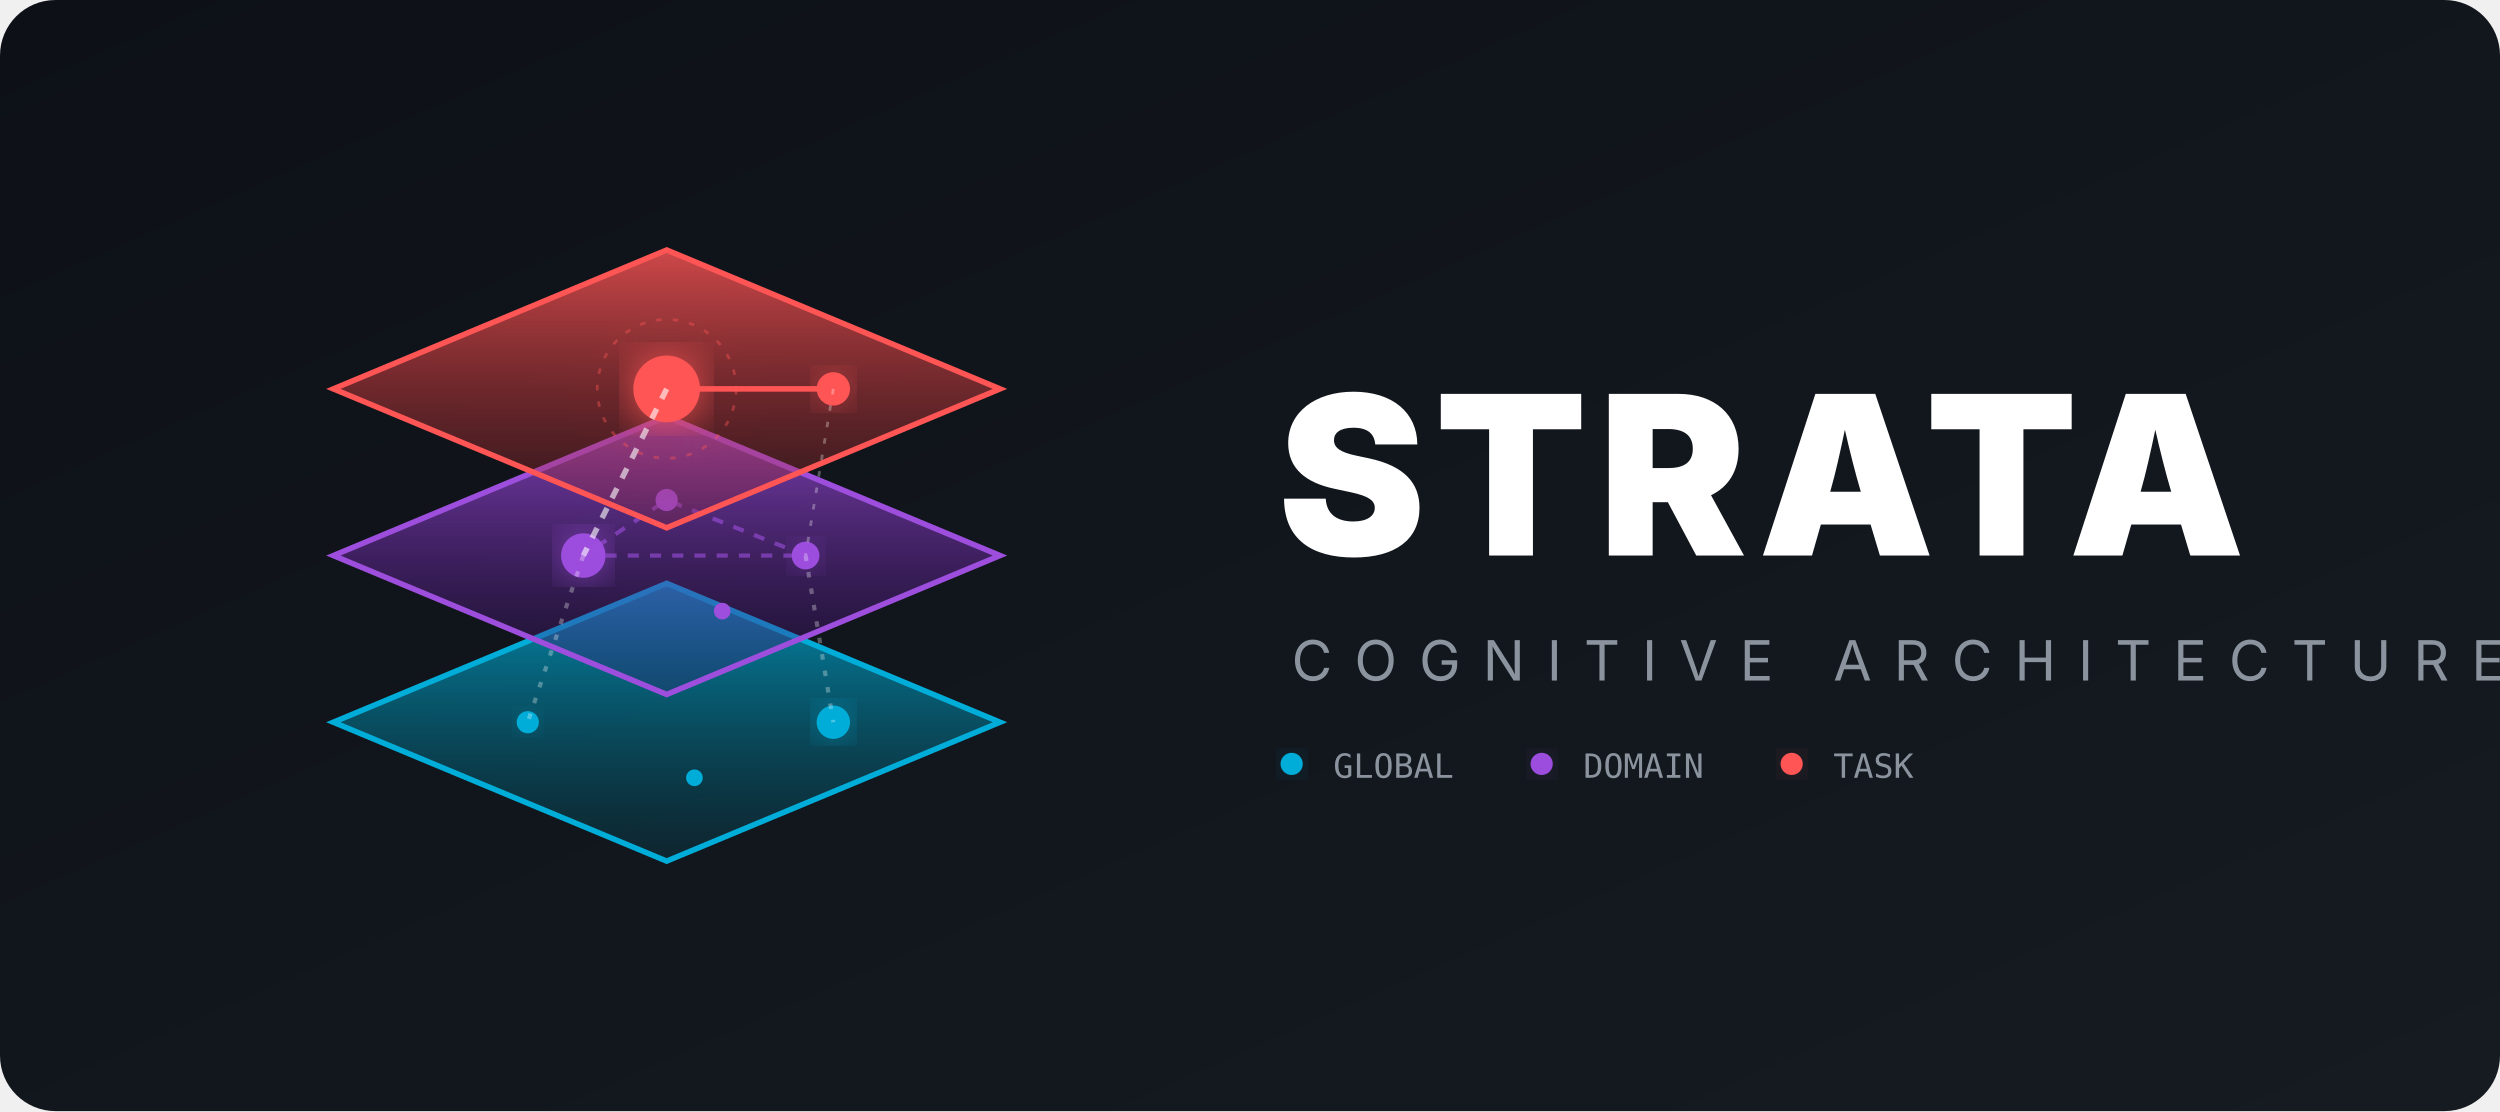
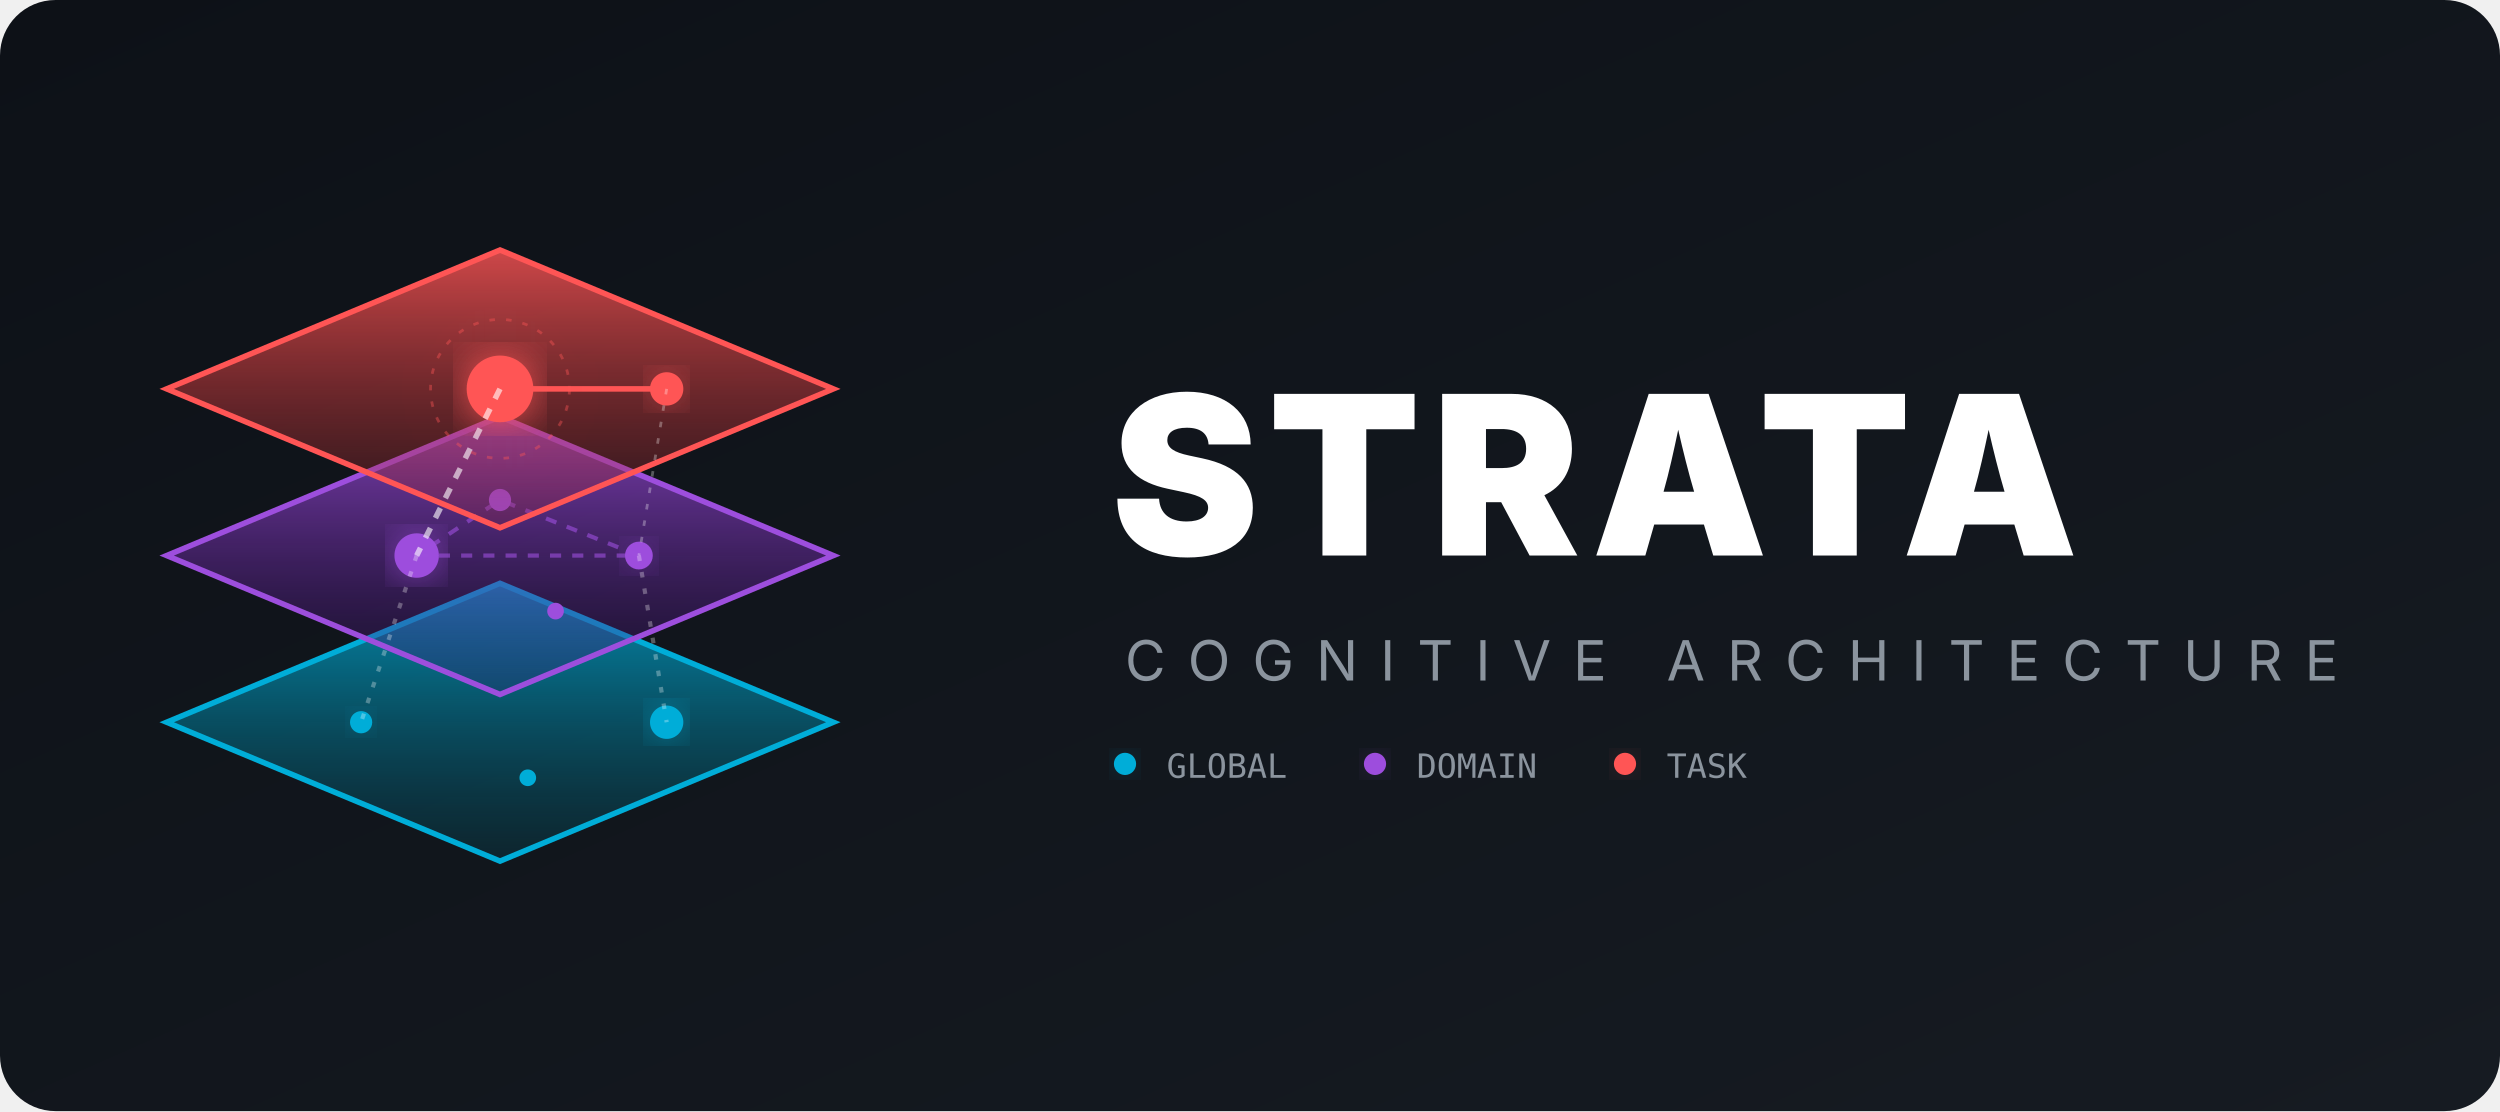
<svg xmlns="http://www.w3.org/2000/svg" viewBox="0 0 900 400" width="900" height="400">
  <defs>
    <linearGradient id="bg" x1="0%" y1="0%" x2="100%" y2="100%">
      <stop offset="0%" stop-color="#0d1117" />
      <stop offset="100%" stop-color="#161b22" />
    </linearGradient>
    <linearGradient id="tier1" x1="0%" y1="0%" x2="0%" y2="100%">
      <stop offset="0%" stop-color="#00ADD8" stop-opacity="0.8" />
      <stop offset="100%" stop-color="#005f73" stop-opacity="0.2" />
    </linearGradient>
    <linearGradient id="tier2" x1="0%" y1="0%" x2="0%" y2="100%">
      <stop offset="0%" stop-color="#9d4edd" stop-opacity="0.8" />
      <stop offset="100%" stop-color="#3c096c" stop-opacity="0.2" />
    </linearGradient>
    <linearGradient id="tier3" x1="0%" y1="0%" x2="0%" y2="100%">
      <stop offset="0%" stop-color="#ff5555" stop-opacity="0.8" />
      <stop offset="100%" stop-color="#9b2226" stop-opacity="0.2" />
    </linearGradient>
    <filter id="glow" x="-20%" y="-20%" width="140%" height="140%">
      <feGaussianBlur stdDeviation="8" result="blur" />
      <feMerge>
        <feMergeNode in="blur" />
        <feMergeNode in="SourceGraphic" />
      </feMerge>
    </filter>
    <filter id="textGlow" x="-20%" y="-20%" width="140%" height="140%">
      <feGaussianBlur stdDeviation="3" result="blur" />
      <feMerge>
        <feMergeNode in="blur" />
        <feMergeNode in="SourceGraphic" />
      </feMerge>
    </filter>
  </defs>
  <rect width="100%" height="100%" fill="url(#bg)" rx="20" />
-   <g transform="translate(240, 220)">
+   <g transform="translate(180, 220)">
    <path d="M 0,90 L 120,40 L 0,-10 L -120,40 Z" fill="url(#tier1)" stroke="#00ADD8" stroke-width="2" />
    <circle cx="-50" cy="40" r="4" fill="#00ADD8" filter="url(#glow)" />
    <circle cx="60" cy="40" r="6" fill="#00ADD8" filter="url(#glow)" />
    <circle cx="10" cy="60" r="3" fill="#00ADD8" />
    <path d="M 0,30 L 120,-20 L 0,-70 L -120,-20 Z" fill="url(#tier2)" stroke="#9d4edd" stroke-width="2" />
    <circle cx="-30" cy="-20" r="8" fill="#9d4edd" filter="url(#glow)" />
    <circle cx="50" cy="-20" r="5" fill="#9d4edd" filter="url(#glow)" />
    <circle cx="0" cy="-40" r="4" fill="#9d4edd" />
    <circle cx="20" cy="0" r="3" fill="#9d4edd" />
    <path d="M -30,-20 L 50,-20 L 0,-40 Z" fill="none" stroke="#9d4edd" stroke-width="1.5" stroke-dasharray="4,4" opacity="0.6" />
    <path d="M -30,-20 L -50,40" fill="none" stroke="#ffffff" stroke-opacity="0.3" stroke-width="1.5" stroke-dasharray="2,4" />
    <path d="M 50,-20 L 60,40" fill="none" stroke="#ffffff" stroke-opacity="0.3" stroke-width="1.5" stroke-dasharray="2,4" />
    <path d="M 0,-30 L 120,-80 L 0,-130 L -120,-80 Z" fill="url(#tier3)" stroke="#ff5555" stroke-width="2" />
    <circle cx="0" cy="-80" r="12" fill="#ff5555" filter="url(#glow)" />
    <circle cx="60" cy="-80" r="6" fill="#ff5555" filter="url(#glow)" />
    <path d="M 0,-80 L 60,-80" fill="none" stroke="#ff5555" stroke-width="2" />
    <path d="M 0,-80 L -30,-20" fill="none" stroke="#ffffff" stroke-opacity="0.6" stroke-width="2" stroke-dasharray="4,4" />
    <path d="M 60,-80 L 50,-20" fill="none" stroke="#ffffff" stroke-opacity="0.3" stroke-width="1" stroke-dasharray="2,4" />
    <circle cx="0" cy="-80" r="25" fill="none" stroke="#ff5555" stroke-width="1" opacity="0.4" stroke-dasharray="2,4" filter="url(#glow)" />
  </g>
-   <g transform="translate(460, 200)">
+   <g transform="translate(400, 200)">
    <text x="0" y="0" font-family="'Inter', -apple-system, sans-serif" font-weight="900" font-size="80" fill="#ffffff" letter-spacing="4">STRATA</text>
    <text x="5" y="45" font-family="'Inter', -apple-system, monospace" font-weight="400" font-size="20" fill="#8b949e" letter-spacing="8">COGNITIVE ARCHITECTURE</text>
    <g transform="translate(5, 80)">
      <circle cx="0" cy="-5" r="4" fill="#00ADD8" filter="url(#glow)" />
      <text x="15" y="0" font-family="monospace" font-size="12" fill="#8b949e">GLOBAL</text>
      <circle cx="90" cy="-5" r="4" fill="#9d4edd" filter="url(#glow)" />
      <text x="105" y="0" font-family="monospace" font-size="12" fill="#8b949e">DOMAIN</text>
      <circle cx="180" cy="-5" r="4" fill="#ff5555" filter="url(#glow)" />
      <text x="195" y="0" font-family="monospace" font-size="12" fill="#8b949e">TASK</text>
    </g>
  </g>
</svg>
